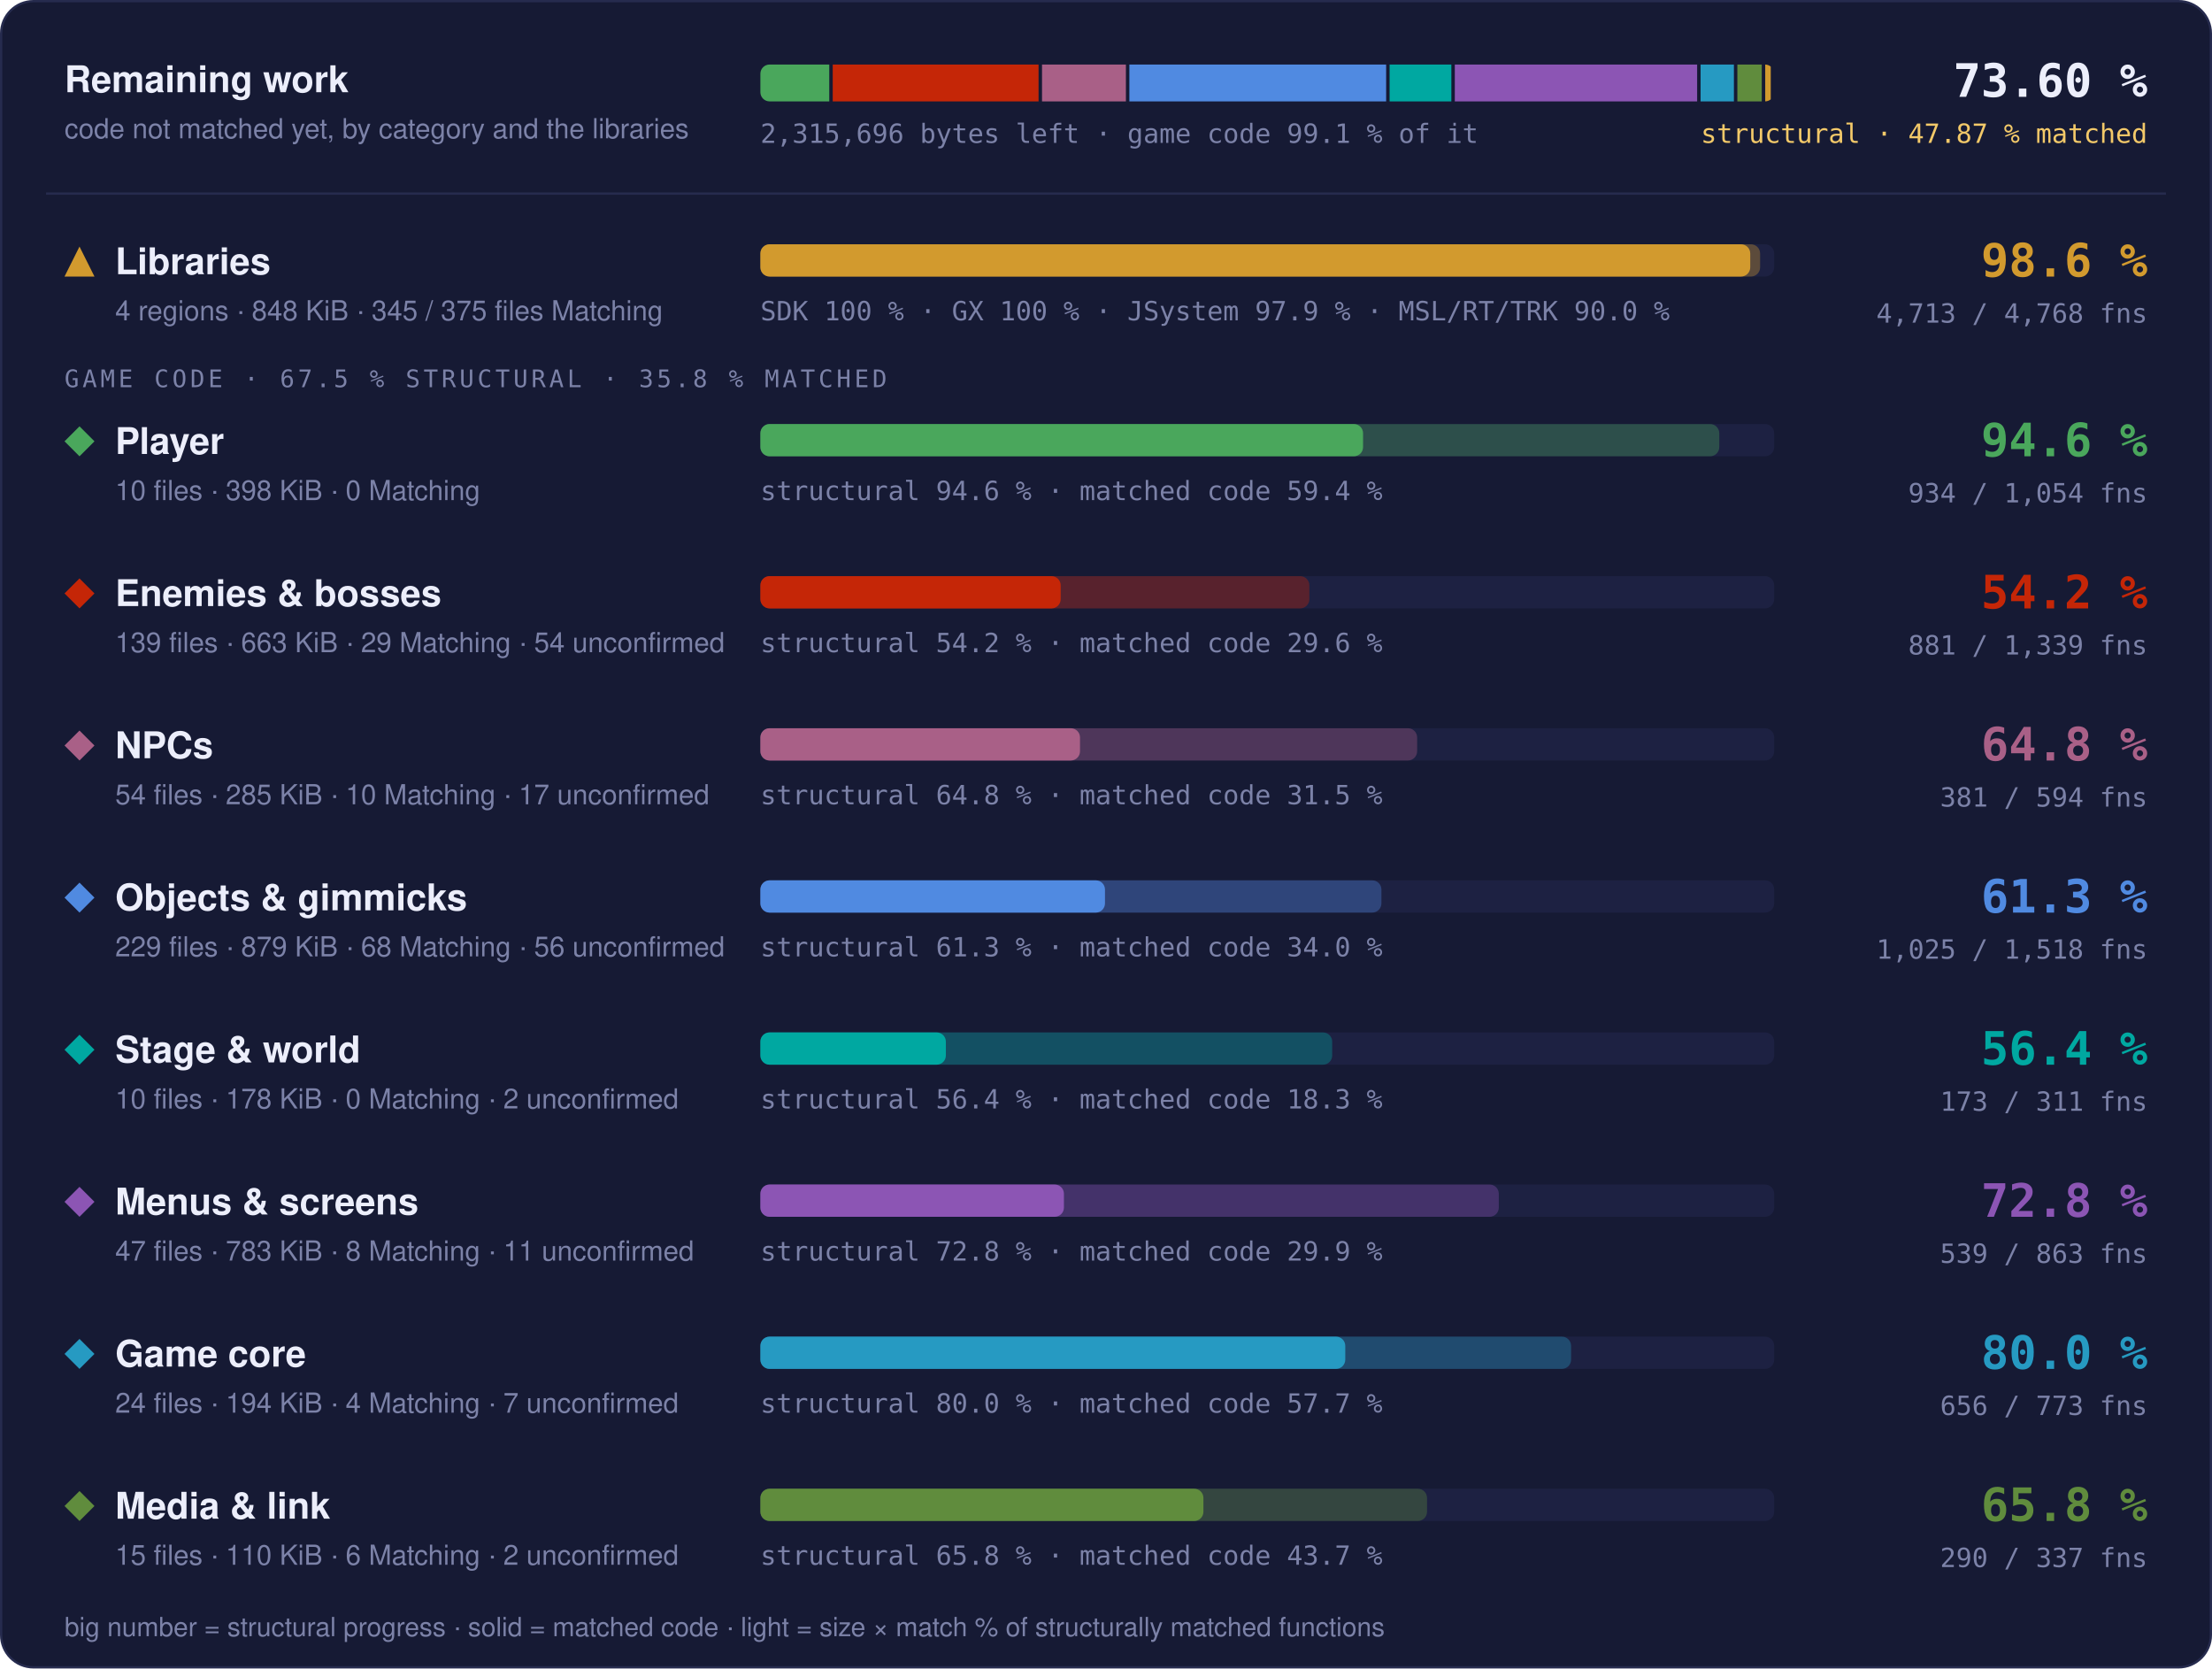
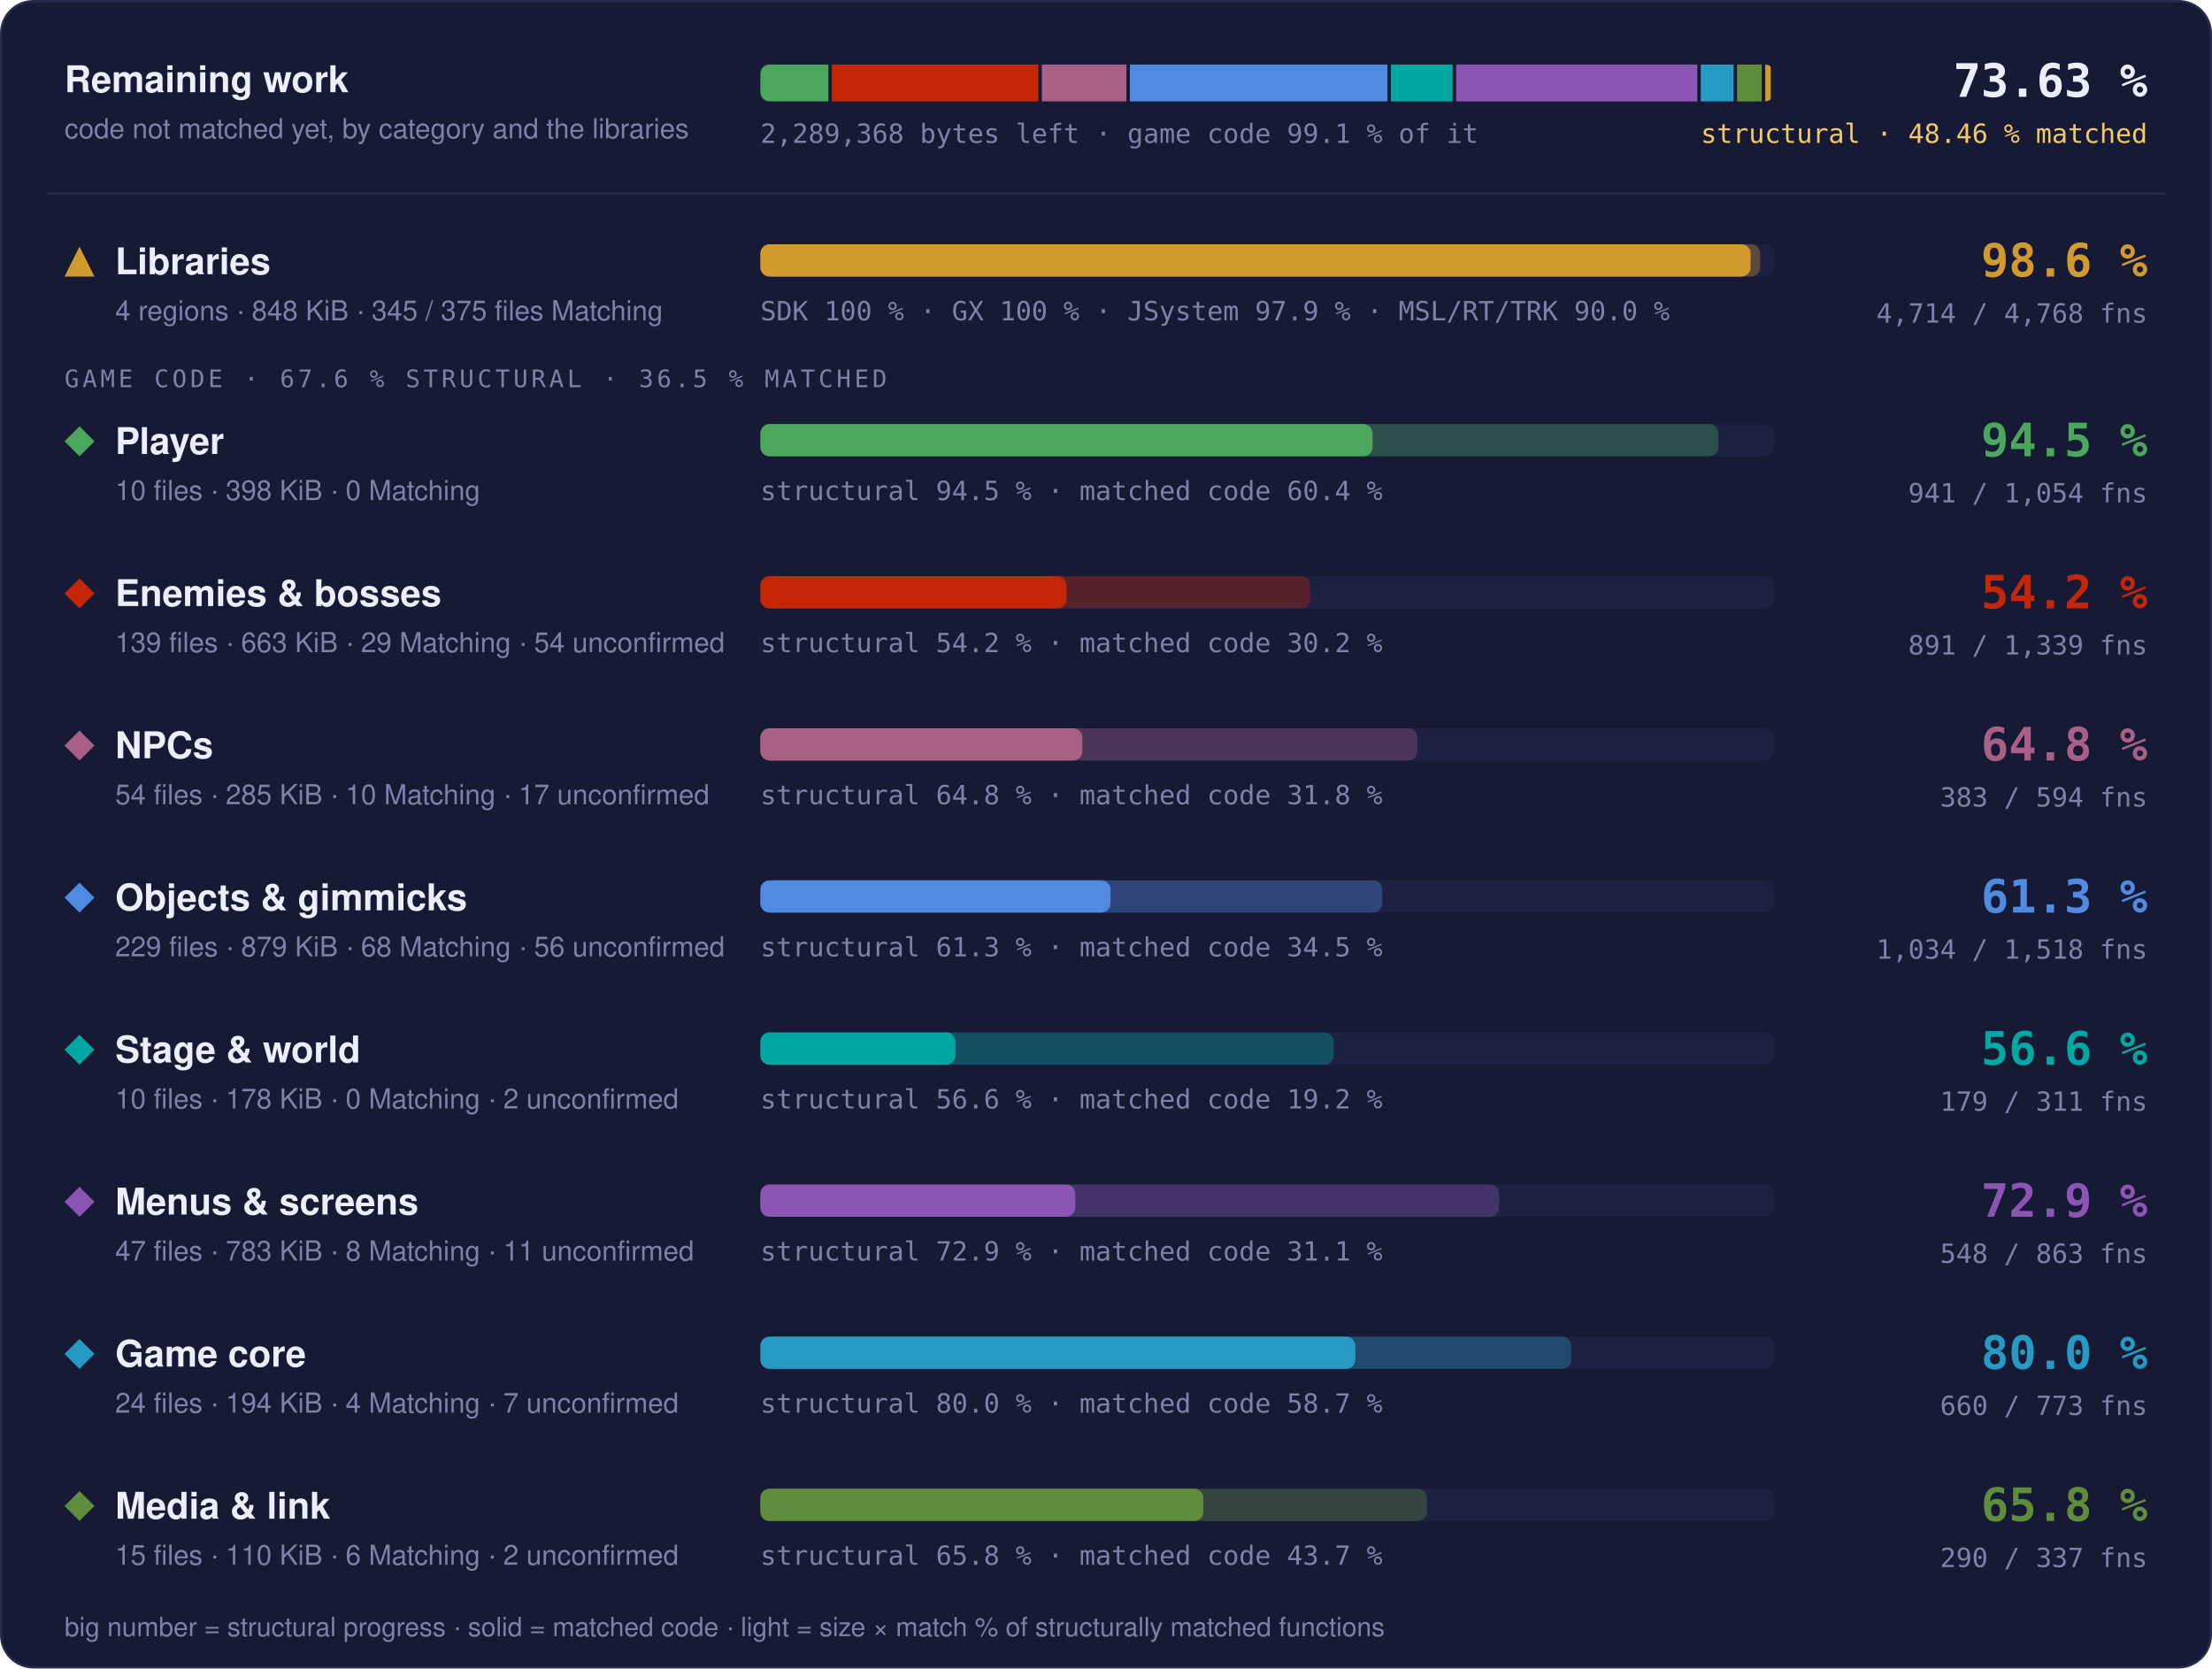
- <svg xmlns="http://www.w3.org/2000/svg" width="960" height="724" viewBox="0 0 960 724" role="img" aria-label="Progress overview: Libraries 98.6 % structural, 97.6 % matched code, 4713 of 4768 functions; Player 94.6 % structural, 59.4 % matched code, 934 of 1054 functions; Enemies &amp; bosses 54.2 % structural, 29.6 % matched code, 881 of 1339 functions; NPCs 64.8 % structural, 31.5 % matched code, 381 of 594 functions; Objects &amp; gimmicks 61.3 % structural, 34.0 % matched code, 1025 of 1518 functions; Stage &amp; world 56.4 % structural, 18.3 % matched code, 173 of 311 functions; Menus &amp; screens 72.8 % structural, 29.9 % matched code, 539 of 863 functions; Game core 80.0 % structural, 57.7 % matched code, 656 of 773 functions; Media &amp; link 65.8 % structural, 43.7 % matched code, 290 of 337 functions">
+ <svg xmlns="http://www.w3.org/2000/svg" width="960" height="724" viewBox="0 0 960 724" role="img" aria-label="Progress overview: Libraries 98.6 % structural, 97.7 % matched code, 4714 of 4768 functions; Player 94.5 % structural, 60.4 % matched code, 941 of 1054 functions; Enemies &amp; bosses 54.2 % structural, 30.2 % matched code, 891 of 1339 functions; NPCs 64.8 % structural, 31.8 % matched code, 383 of 594 functions; Objects &amp; gimmicks 61.3 % structural, 34.5 % matched code, 1034 of 1518 functions; Stage &amp; world 56.6 % structural, 19.2 % matched code, 179 of 311 functions; Menus &amp; screens 72.9 % structural, 31.1 % matched code, 548 of 863 functions; Game core 80.0 % structural, 58.7 % matched code, 660 of 773 functions; Media &amp; link 65.8 % structural, 43.7 % matched code, 290 of 337 functions">
  <style>text { font-family: -apple-system, BlinkMacSystemFont, 'Segoe UI', Helvetica, Arial, sans-serif; } .mono { font-family: ui-monospace, SFMono-Regular, 'SF Mono', Menlo, Consolas, monospace; } .grow { transform-box: fill-box; transform-origin: 0 50%; animation: grow 1.4s cubic-bezier(.2,.8,.2,1) both; } @keyframes grow { from { transform: scaleX(0); } } @media (prefers-reduced-motion: reduce) { * { animation: none !important; } }</style>
  <rect x="0.5" y="0.5" width="959" height="723" rx="14" fill="#161a34" stroke="#262b4e" />
  <text x="28" y="40" font-size="16" font-weight="700" fill="#eceefb">Remaining work</text>
  <text x="28" y="60" font-size="12" fill="#7c82a8">code not matched yet, by category and the libraries</text>
  <clipPath id="rw">
    <rect x="330" y="28" width="440" height="16" rx="4" />
  </clipPath>
  <g clip-path="url(#rw)">
-     <rect class="grow" x="330.00" y="28" width="29.90" height="16" fill="#4aa75c" />
-     <rect class="grow" x="361.40" y="28" width="89.33" height="16" fill="#c52607" />
-     <rect class="grow" x="452.23" y="28" width="36.41" height="16" fill="#a96087" />
-     <rect class="grow" x="490.14" y="28" width="111.44" height="16" fill="#508ae1" />
-     <rect class="grow" x="603.08" y="28" width="26.80" height="16" fill="#00a8a1" />
-     <rect class="grow" x="631.38" y="28" width="105.17" height="16" fill="#8c55b4" />
-     <rect class="grow" x="738.05" y="28" width="14.46" height="16" fill="#269ac2" />
-     <rect class="grow" x="754.01" y="28" width="10.59" height="16" fill="#608c3d" />
-     <rect class="grow" x="766.10" y="28" width="2.40" height="16" fill="#d29a2e" />
+     <rect class="grow" x="330.00" y="28" width="29.52" height="16" fill="#4aa75c" />
+     <rect class="grow" x="361.02" y="28" width="89.63" height="16" fill="#c52607" />
+     <rect class="grow" x="452.15" y="28" width="36.71" height="16" fill="#a96087" />
+     <rect class="grow" x="490.37" y="28" width="111.79" height="16" fill="#508ae1" />
+     <rect class="grow" x="603.66" y="28" width="26.79" height="16" fill="#00a8a1" />
+     <rect class="grow" x="631.95" y="28" width="104.67" height="16" fill="#8c55b4" />
+     <rect class="grow" x="738.12" y="28" width="14.27" height="16" fill="#269ac2" />
+     <rect class="grow" x="753.88" y="28" width="10.73" height="16" fill="#608c3d" />
+     <rect class="grow" x="766.11" y="28" width="2.39" height="16" fill="#d29a2e" />
  </g>
-   <text x="330" y="62" class="mono" font-size="11.5" fill="#7c82a8">2,315,696 bytes left · game code 99.1 % of it</text>
-   <text x="932" y="42" text-anchor="end" class="mono" font-size="20" font-weight="700" fill="#eceefb">73.60 %</text>
-   <text x="932" y="62" text-anchor="end" class="mono" font-size="11.5" fill="#f3c969">structural · 47.87 % matched</text>
+   <text x="330" y="62" class="mono" font-size="11.5" fill="#7c82a8">2,289,368 bytes left · game code 99.1 % of it</text>
+   <text x="932" y="42" text-anchor="end" class="mono" font-size="20" font-weight="700" fill="#eceefb">73.63 %</text>
+   <text x="932" y="62" text-anchor="end" class="mono" font-size="11.5" fill="#f3c969">structural · 48.46 % matched</text>
  <line x1="20" x2="940" y1="84" y2="84" stroke="#262b4e" />
  <g fill="#d29a2e">
    <path d="M34.5 107L41 120L28 120Z" />
  </g>
  <text x="50" y="119" font-size="16" font-weight="700" fill="#eceefb">Libraries</text>
  <text x="50" y="139" font-size="12" fill="#7c82a8">4 regions · 848 KiB · 345 / 375 files Matching</text>
  <rect x="330" y="106" width="440" height="14" rx="4" fill="#1d2142" />
-   <rect class="grow" style="animation-delay:0.0s" x="330" y="106" width="433.88" height="14" rx="4" fill="#d29a2e" fill-opacity="0.35" />
-   <rect class="grow" style="animation-delay:0.0s" x="330" y="106" width="429.60" height="14" rx="4" fill="#d29a2e" />
+   <rect class="grow" style="animation-delay:0.0s" x="330" y="106" width="433.89" height="14" rx="4" fill="#d29a2e" fill-opacity="0.35" />
+   <rect class="grow" style="animation-delay:0.0s" x="330" y="106" width="429.75" height="14" rx="4" fill="#d29a2e" />
  <text x="330" y="139" class="mono" font-size="11.5" fill="#7c82a8">SDK 100 % · GX 100 % · JSystem 97.9 % · MSL/RT/TRK 90.0 %</text>
  <text x="932" y="120" text-anchor="end" class="mono" font-size="20" font-weight="700" fill="#d29a2e">98.6 %</text>
-   <text x="932" y="140" text-anchor="end" class="mono" font-size="11.5" fill="#7c82a8">4,713 / 4,768 fns</text>
-   <text x="28" y="168" class="mono" font-size="10.5" letter-spacing="0.14em" fill="#7c82a8">GAME CODE · 67.5 % STRUCTURAL · 35.8 % MATCHED</text>
+   <text x="932" y="140" text-anchor="end" class="mono" font-size="11.5" fill="#7c82a8">4,714 / 4,768 fns</text>
+   <text x="28" y="168" class="mono" font-size="10.5" letter-spacing="0.14em" fill="#7c82a8">GAME CODE · 67.6 % STRUCTURAL · 36.5 % MATCHED</text>
  <g fill="#4aa75c">
    <path d="M34.5 185L41 191.5L34.5 198L28 191.5Z" />
  </g>
  <text x="50" y="197" font-size="16" font-weight="700" fill="#eceefb">Player</text>
  <text x="50" y="217" font-size="12" fill="#7c82a8">10 files · 398 KiB · 0 Matching</text>
  <rect x="330" y="184" width="440" height="14" rx="4" fill="#1d2142" />
-   <rect class="grow" style="animation-delay:0.1s" x="330" y="184" width="416.16" height="14" rx="4" fill="#4aa75c" fill-opacity="0.35" />
-   <rect class="grow" style="animation-delay:0.1s" x="330" y="184" width="261.57" height="14" rx="4" fill="#4aa75c" />
-   <text x="330" y="217" class="mono" font-size="11.5" fill="#7c82a8">structural 94.6 % · matched code 59.4 %</text>
-   <text x="932" y="198" text-anchor="end" class="mono" font-size="20" font-weight="700" fill="#4aa75c">94.6 %</text>
-   <text x="932" y="218" text-anchor="end" class="mono" font-size="11.5" fill="#7c82a8">934 / 1,054 fns</text>
+   <rect class="grow" style="animation-delay:0.1s" x="330" y="184" width="415.82" height="14" rx="4" fill="#4aa75c" fill-opacity="0.35" />
+   <rect class="grow" style="animation-delay:0.1s" x="330" y="184" width="265.71" height="14" rx="4" fill="#4aa75c" />
+   <text x="330" y="217" class="mono" font-size="11.5" fill="#7c82a8">structural 94.5 % · matched code 60.4 %</text>
+   <text x="932" y="198" text-anchor="end" class="mono" font-size="20" font-weight="700" fill="#4aa75c">94.5 %</text>
+   <text x="932" y="218" text-anchor="end" class="mono" font-size="11.5" fill="#7c82a8">941 / 1,054 fns</text>
  <g fill="#c52607">
    <path d="M34.5 251L41 257.5L34.5 264L28 257.5Z" />
  </g>
  <text x="50" y="263" font-size="16" font-weight="700" fill="#eceefb">Enemies &amp; bosses</text>
  <text x="50" y="283" font-size="12" fill="#7c82a8">139 files · 663 KiB · 29 Matching · 54 unconfirmed</text>
  <rect x="330" y="250" width="440" height="14" rx="4" fill="#1d2142" />
-   <rect class="grow" style="animation-delay:0.2s" x="330" y="250" width="238.26" height="14" rx="4" fill="#c52607" fill-opacity="0.35" />
-   <rect class="grow" style="animation-delay:0.2s" x="330" y="250" width="130.33" height="14" rx="4" fill="#c52607" />
-   <text x="330" y="283" class="mono" font-size="11.5" fill="#7c82a8">structural 54.2 % · matched code 29.6 %</text>
+   <rect class="grow" style="animation-delay:0.2s" x="330" y="250" width="238.63" height="14" rx="4" fill="#c52607" fill-opacity="0.35" />
+   <rect class="grow" style="animation-delay:0.2s" x="330" y="250" width="132.86" height="14" rx="4" fill="#c52607" />
+   <text x="330" y="283" class="mono" font-size="11.5" fill="#7c82a8">structural 54.2 % · matched code 30.2 %</text>
  <text x="932" y="264" text-anchor="end" class="mono" font-size="20" font-weight="700" fill="#c52607">54.2 %</text>
-   <text x="932" y="284" text-anchor="end" class="mono" font-size="11.5" fill="#7c82a8">881 / 1,339 fns</text>
+   <text x="932" y="284" text-anchor="end" class="mono" font-size="11.5" fill="#7c82a8">891 / 1,339 fns</text>
  <g fill="#a96087">
    <path d="M34.5 317L41 323.5L34.5 330L28 323.5Z" />
  </g>
  <text x="50" y="329" font-size="16" font-weight="700" fill="#eceefb">NPCs</text>
  <text x="50" y="349" font-size="12" fill="#7c82a8">54 files · 285 KiB · 10 Matching · 17 unconfirmed</text>
  <rect x="330" y="316" width="440" height="14" rx="4" fill="#1d2142" />
-   <rect class="grow" style="animation-delay:0.3s" x="330" y="316" width="285.03" height="14" rx="4" fill="#a96087" fill-opacity="0.35" />
-   <rect class="grow" style="animation-delay:0.3s" x="330" y="316" width="138.72" height="14" rx="4" fill="#a96087" />
-   <text x="330" y="349" class="mono" font-size="11.5" fill="#7c82a8">structural 64.8 % · matched code 31.5 %</text>
+   <rect class="grow" style="animation-delay:0.3s" x="330" y="316" width="285.05" height="14" rx="4" fill="#a96087" fill-opacity="0.35" />
+   <rect class="grow" style="animation-delay:0.3s" x="330" y="316" width="139.73" height="14" rx="4" fill="#a96087" />
+   <text x="330" y="349" class="mono" font-size="11.5" fill="#7c82a8">structural 64.8 % · matched code 31.8 %</text>
  <text x="932" y="330" text-anchor="end" class="mono" font-size="20" font-weight="700" fill="#a96087">64.8 %</text>
-   <text x="932" y="350" text-anchor="end" class="mono" font-size="11.5" fill="#7c82a8">381 / 594 fns</text>
+   <text x="932" y="350" text-anchor="end" class="mono" font-size="11.5" fill="#7c82a8">383 / 594 fns</text>
  <g fill="#508ae1">
    <path d="M34.5 383L41 389.5L34.5 396L28 389.5Z" />
  </g>
  <text x="50" y="395" font-size="16" font-weight="700" fill="#eceefb">Objects &amp; gimmicks</text>
  <text x="50" y="415" font-size="12" fill="#7c82a8">229 files · 879 KiB · 68 Matching · 56 unconfirmed</text>
  <rect x="330" y="382" width="440" height="14" rx="4" fill="#1d2142" />
-   <rect class="grow" style="animation-delay:0.4s" x="330" y="382" width="269.53" height="14" rx="4" fill="#508ae1" fill-opacity="0.35" />
-   <rect class="grow" style="animation-delay:0.4s" x="330" y="382" width="149.56" height="14" rx="4" fill="#508ae1" />
-   <text x="330" y="415" class="mono" font-size="11.5" fill="#7c82a8">structural 61.3 % · matched code 34.0 %</text>
+   <rect class="grow" style="animation-delay:0.4s" x="330" y="382" width="269.90" height="14" rx="4" fill="#508ae1" fill-opacity="0.35" />
+   <rect class="grow" style="animation-delay:0.4s" x="330" y="382" width="151.96" height="14" rx="4" fill="#508ae1" />
+   <text x="330" y="415" class="mono" font-size="11.5" fill="#7c82a8">structural 61.3 % · matched code 34.5 %</text>
  <text x="932" y="396" text-anchor="end" class="mono" font-size="20" font-weight="700" fill="#508ae1">61.3 %</text>
-   <text x="932" y="416" text-anchor="end" class="mono" font-size="11.5" fill="#7c82a8">1,025 / 1,518 fns</text>
+   <text x="932" y="416" text-anchor="end" class="mono" font-size="11.5" fill="#7c82a8">1,034 / 1,518 fns</text>
  <g fill="#00a8a1">
    <path d="M34.5 449L41 455.5L34.5 462L28 455.5Z" />
  </g>
  <text x="50" y="461" font-size="16" font-weight="700" fill="#eceefb">Stage &amp; world</text>
  <text x="50" y="481" font-size="12" fill="#7c82a8">10 files · 178 KiB · 0 Matching · 2 unconfirmed</text>
  <rect x="330" y="448" width="440" height="14" rx="4" fill="#1d2142" />
-   <rect class="grow" style="animation-delay:0.5s" x="330" y="448" width="248.17" height="14" rx="4" fill="#00a8a1" fill-opacity="0.35" />
-   <rect class="grow" style="animation-delay:0.5s" x="330" y="448" width="80.50" height="14" rx="4" fill="#00a8a1" />
-   <text x="330" y="481" class="mono" font-size="11.5" fill="#7c82a8">structural 56.4 % · matched code 18.3 %</text>
-   <text x="932" y="462" text-anchor="end" class="mono" font-size="20" font-weight="700" fill="#00a8a1">56.4 %</text>
-   <text x="932" y="482" text-anchor="end" class="mono" font-size="11.5" fill="#7c82a8">173 / 311 fns</text>
+   <rect class="grow" style="animation-delay:0.5s" x="330" y="448" width="248.84" height="14" rx="4" fill="#00a8a1" fill-opacity="0.35" />
+   <rect class="grow" style="animation-delay:0.5s" x="330" y="448" width="84.65" height="14" rx="4" fill="#00a8a1" />
+   <text x="330" y="481" class="mono" font-size="11.5" fill="#7c82a8">structural 56.6 % · matched code 19.2 %</text>
+   <text x="932" y="462" text-anchor="end" class="mono" font-size="20" font-weight="700" fill="#00a8a1">56.6 %</text>
+   <text x="932" y="482" text-anchor="end" class="mono" font-size="11.5" fill="#7c82a8">179 / 311 fns</text>
  <g fill="#8c55b4">
    <path d="M34.5 515L41 521.5L34.5 528L28 521.5Z" />
  </g>
  <text x="50" y="527" font-size="16" font-weight="700" fill="#eceefb">Menus &amp; screens</text>
  <text x="50" y="547" font-size="12" fill="#7c82a8">47 files · 783 KiB · 8 Matching · 11 unconfirmed</text>
  <rect x="330" y="514" width="440" height="14" rx="4" fill="#1d2142" />
-   <rect class="grow" style="animation-delay:0.6s" x="330" y="514" width="320.47" height="14" rx="4" fill="#8c55b4" fill-opacity="0.35" />
-   <rect class="grow" style="animation-delay:0.6s" x="330" y="514" width="131.74" height="14" rx="4" fill="#8c55b4" />
-   <text x="330" y="547" class="mono" font-size="11.5" fill="#7c82a8">structural 72.8 % · matched code 29.9 %</text>
-   <text x="932" y="528" text-anchor="end" class="mono" font-size="20" font-weight="700" fill="#8c55b4">72.8 %</text>
-   <text x="932" y="548" text-anchor="end" class="mono" font-size="11.5" fill="#7c82a8">539 / 863 fns</text>
+   <rect class="grow" style="animation-delay:0.6s" x="330" y="514" width="320.59" height="14" rx="4" fill="#8c55b4" fill-opacity="0.35" />
+   <rect class="grow" style="animation-delay:0.6s" x="330" y="514" width="136.68" height="14" rx="4" fill="#8c55b4" />
+   <text x="330" y="547" class="mono" font-size="11.5" fill="#7c82a8">structural 72.9 % · matched code 31.1 %</text>
+   <text x="932" y="528" text-anchor="end" class="mono" font-size="20" font-weight="700" fill="#8c55b4">72.9 %</text>
+   <text x="932" y="548" text-anchor="end" class="mono" font-size="11.5" fill="#7c82a8">548 / 863 fns</text>
  <g fill="#269ac2">
    <path d="M34.5 581L41 587.5L34.5 594L28 587.5Z" />
  </g>
  <text x="50" y="593" font-size="16" font-weight="700" fill="#eceefb">Game core</text>
  <text x="50" y="613" font-size="12" fill="#7c82a8">24 files · 194 KiB · 4 Matching · 7 unconfirmed</text>
  <rect x="330" y="580" width="440" height="14" rx="4" fill="#1d2142" />
-   <rect class="grow" style="animation-delay:0.7s" x="330" y="580" width="351.84" height="14" rx="4" fill="#269ac2" fill-opacity="0.35" />
-   <rect class="grow" style="animation-delay:0.7s" x="330" y="580" width="253.84" height="14" rx="4" fill="#269ac2" />
-   <text x="330" y="613" class="mono" font-size="11.5" fill="#7c82a8">structural 80.0 % · matched code 57.7 %</text>
+   <rect class="grow" style="animation-delay:0.7s" x="330" y="580" width="351.87" height="14" rx="4" fill="#269ac2" fill-opacity="0.35" />
+   <rect class="grow" style="animation-delay:0.7s" x="330" y="580" width="258.22" height="14" rx="4" fill="#269ac2" />
+   <text x="330" y="613" class="mono" font-size="11.5" fill="#7c82a8">structural 80.0 % · matched code 58.7 %</text>
  <text x="932" y="594" text-anchor="end" class="mono" font-size="20" font-weight="700" fill="#269ac2">80.0 %</text>
-   <text x="932" y="614" text-anchor="end" class="mono" font-size="11.5" fill="#7c82a8">656 / 773 fns</text>
+   <text x="932" y="614" text-anchor="end" class="mono" font-size="11.5" fill="#7c82a8">660 / 773 fns</text>
  <g fill="#608c3d">
    <path d="M34.5 647L41 653.5L34.5 660L28 653.5Z" />
  </g>
  <text x="50" y="659" font-size="16" font-weight="700" fill="#eceefb">Media &amp; link</text>
  <text x="50" y="679" font-size="12" fill="#7c82a8">15 files · 110 KiB · 6 Matching · 2 unconfirmed</text>
  <rect x="330" y="646" width="440" height="14" rx="4" fill="#1d2142" />
  <rect class="grow" style="animation-delay:0.8s" x="330" y="646" width="289.32" height="14" rx="4" fill="#608c3d" fill-opacity="0.35" />
  <rect class="grow" style="animation-delay:0.8s" x="330" y="646" width="192.28" height="14" rx="4" fill="#608c3d" />
  <text x="330" y="679" class="mono" font-size="11.5" fill="#7c82a8">structural 65.8 % · matched code 43.7 %</text>
  <text x="932" y="660" text-anchor="end" class="mono" font-size="20" font-weight="700" fill="#608c3d">65.8 %</text>
  <text x="932" y="680" text-anchor="end" class="mono" font-size="11.5" fill="#7c82a8">290 / 337 fns</text>
  <text x="28" y="710" font-size="11.5" fill="#7c82a8">big number = structural progress · solid = matched code · light = size × match % of structurally matched functions</text>
</svg>
